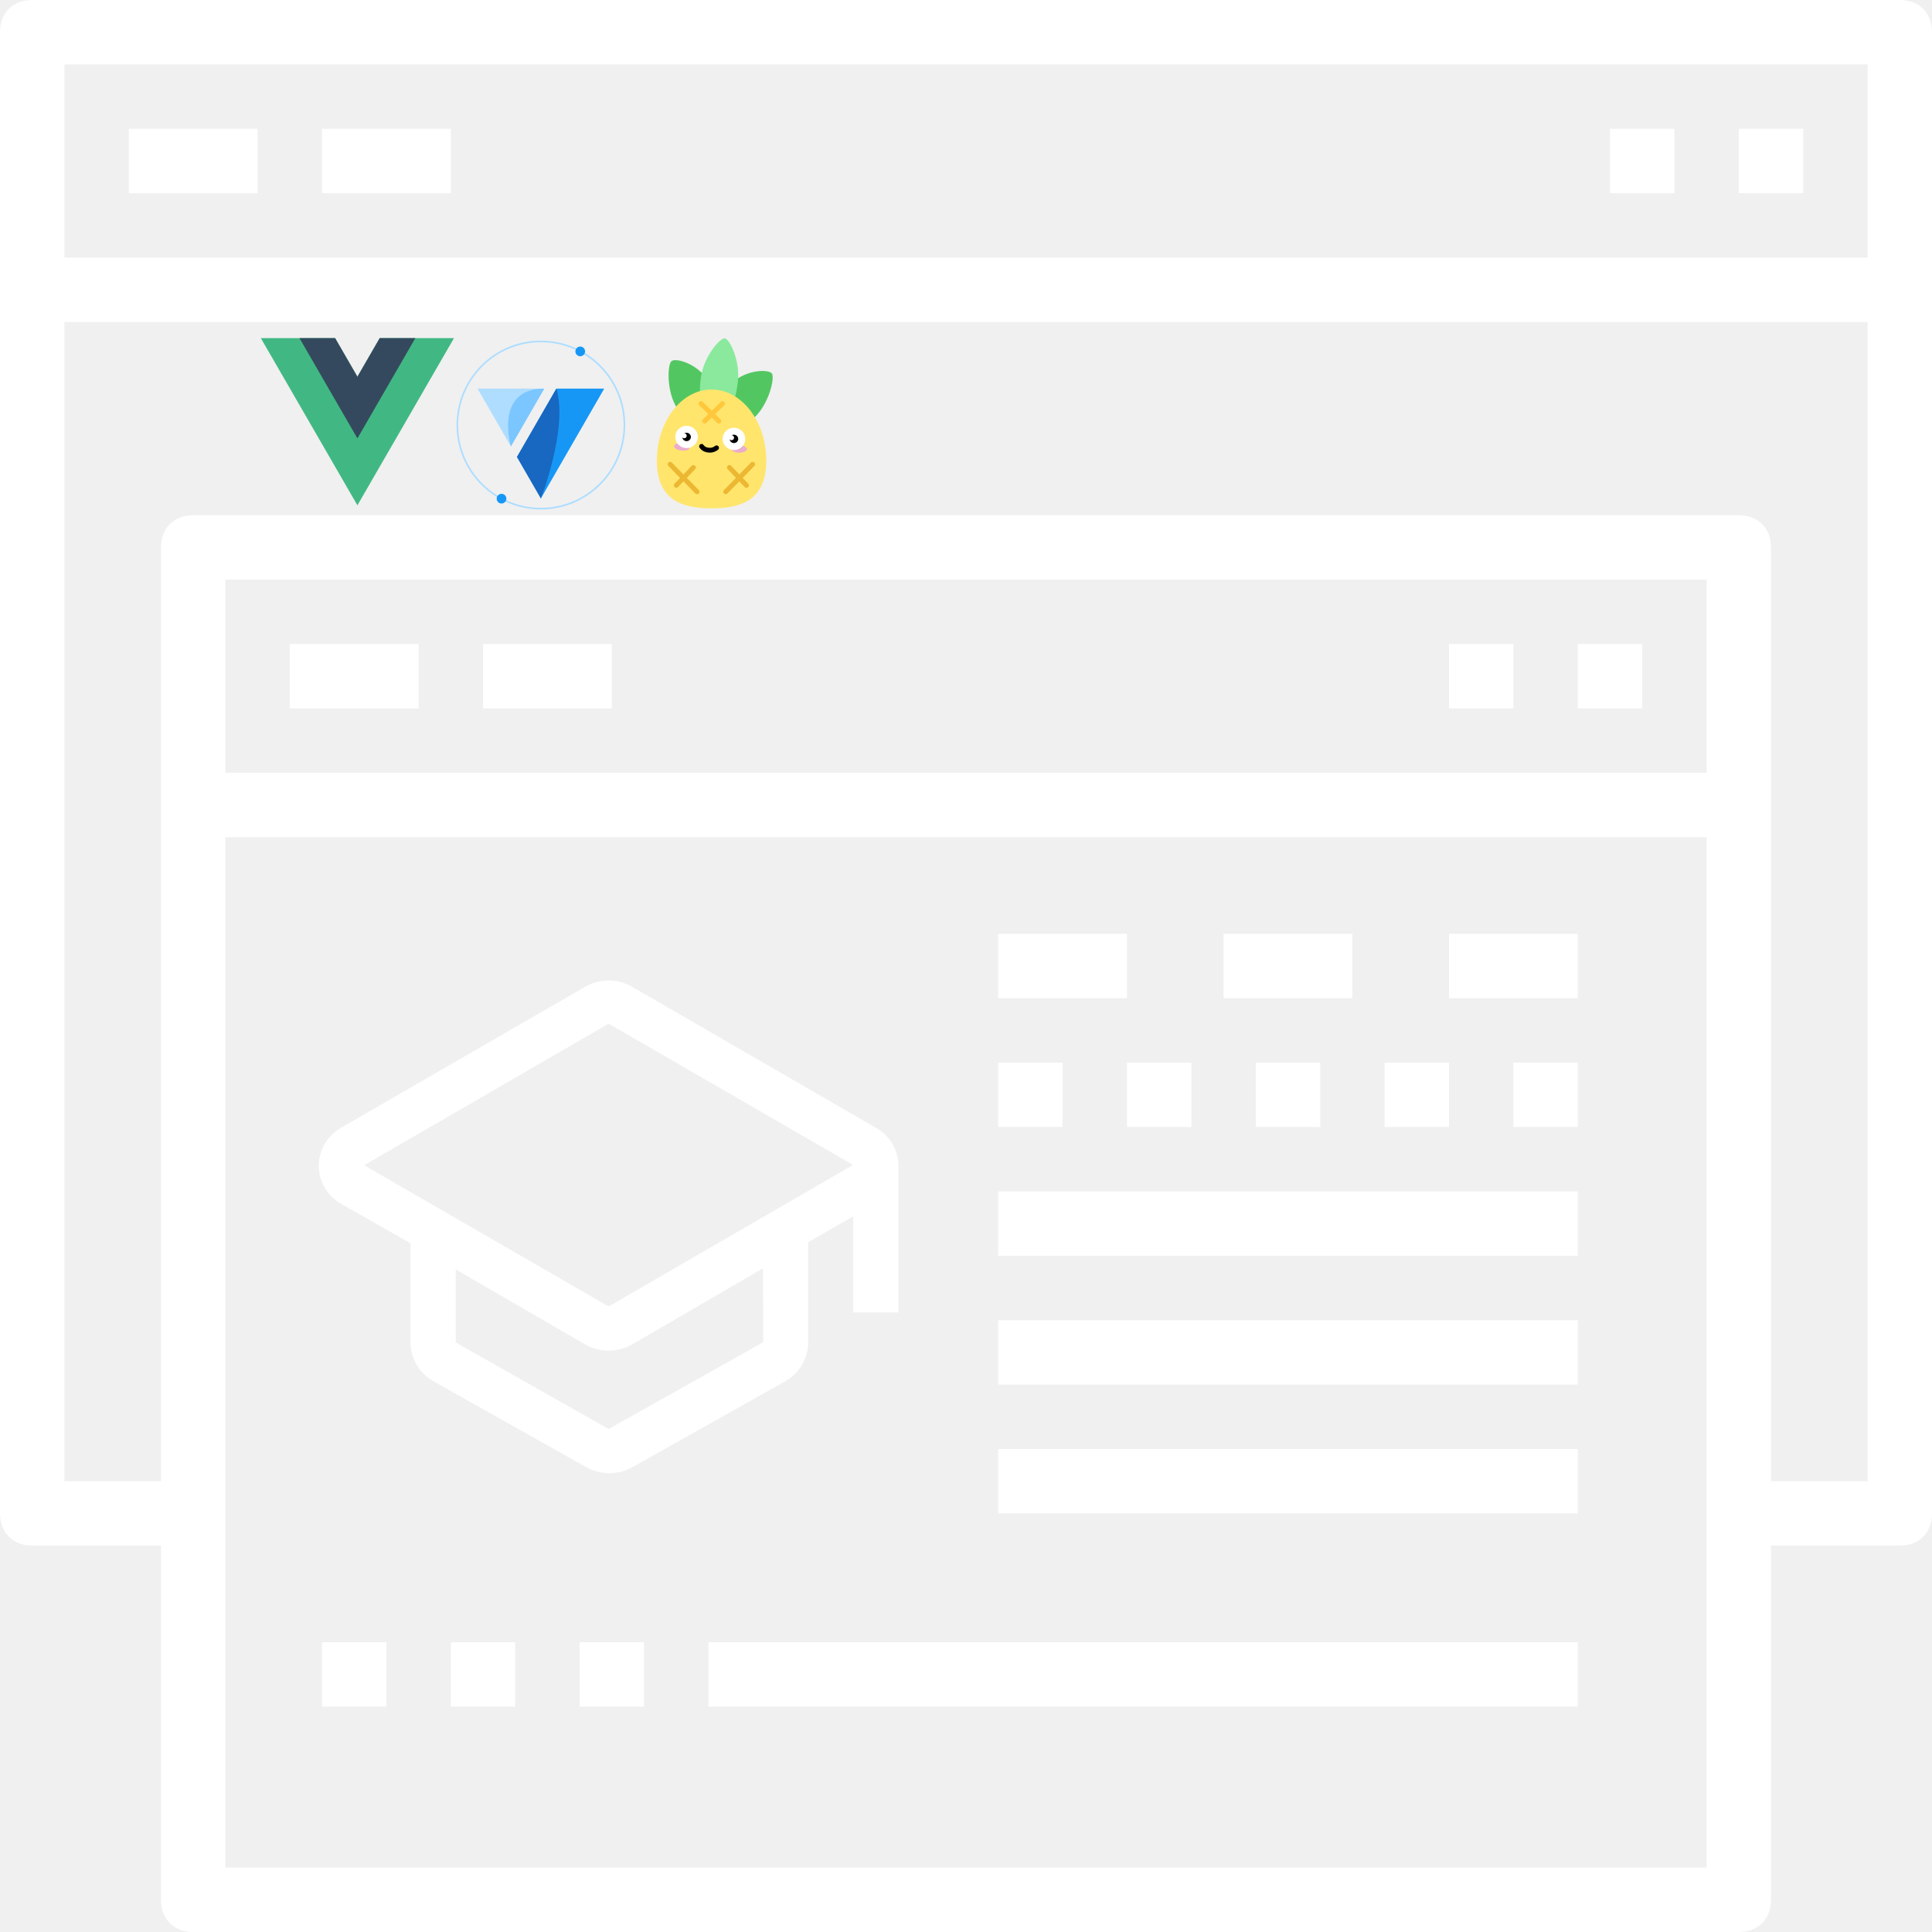
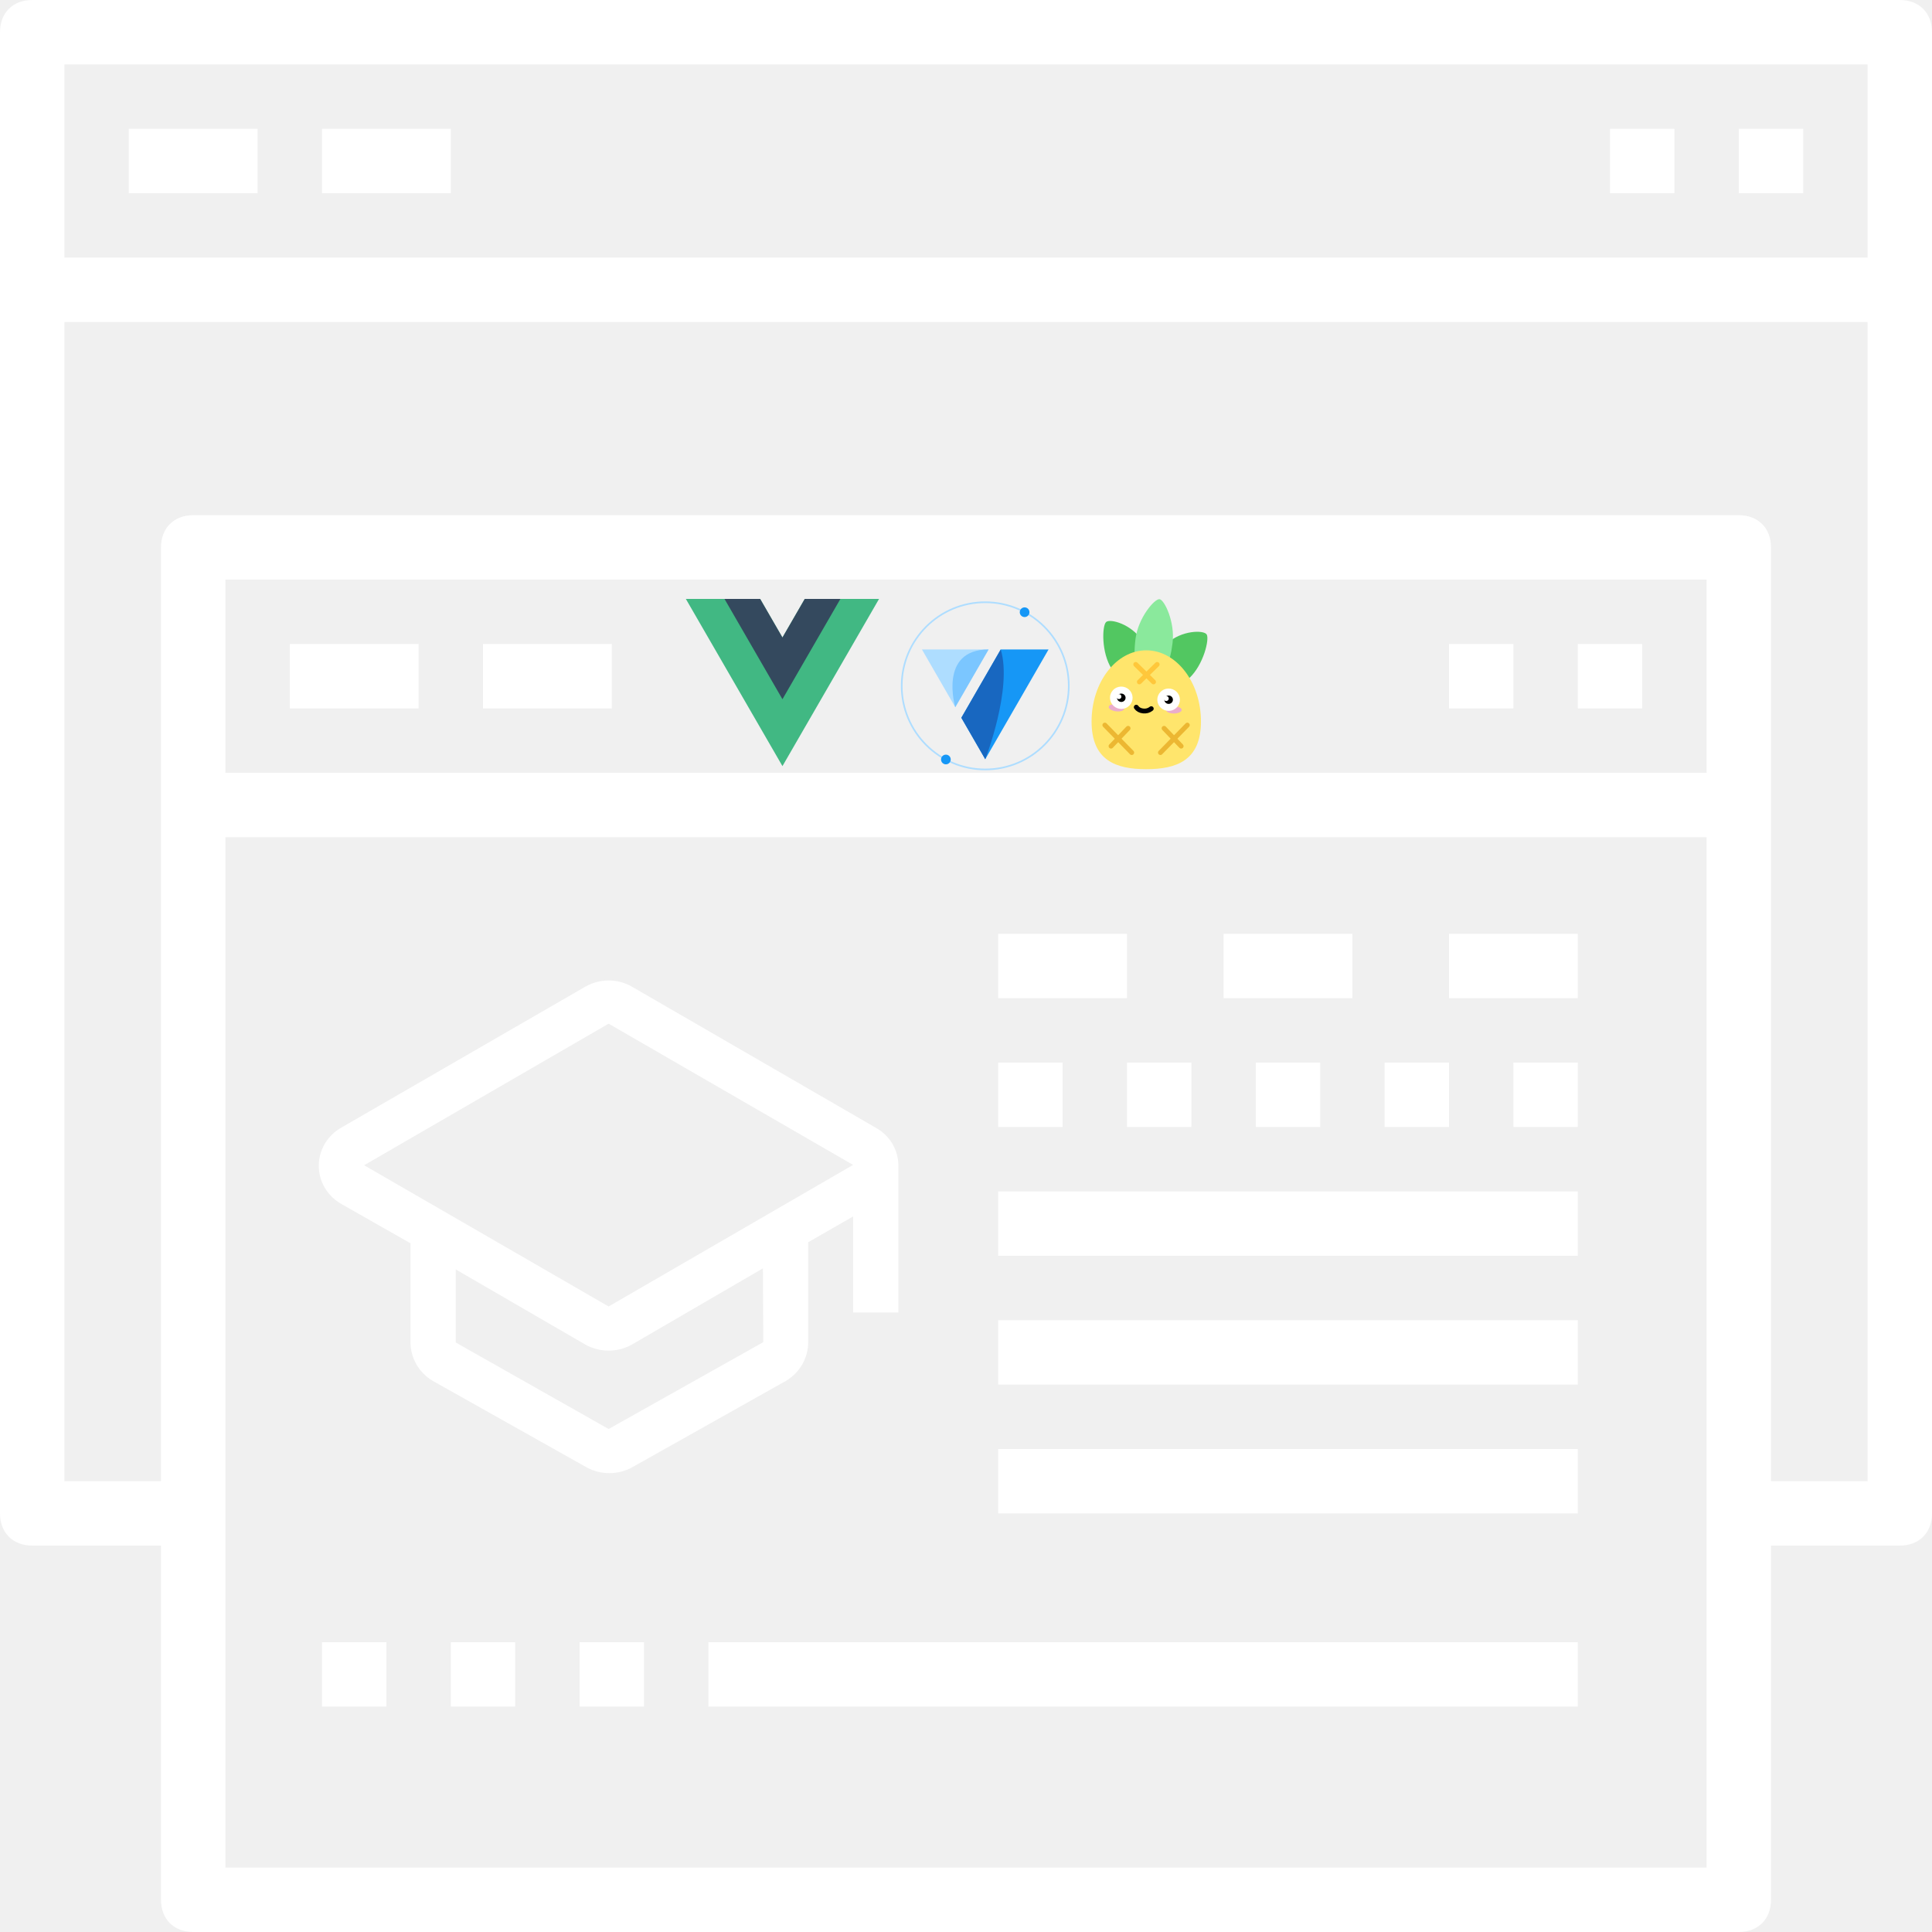
<svg xmlns="http://www.w3.org/2000/svg" width="200" height="200" viewBox="0 0 200 200" fill="none">
  <g clip-path="url(#clip0_546_71)">
    <path d="M196.667 0H3.333C1.333 0 0 1.333 0 3.333V156.667C0 158.667 1.333 160 3.333 160H16.667V196.667C16.667 198.667 18 200 20 200H180C182 200 183.333 198.667 183.333 196.667V160H196.667C198.667 160 200 158.667 200 156.667V3.333C200 1.333 198.667 0 196.667 0ZM193.333 6.667V26.667H6.667V6.667H193.333ZM176.667 80H23.333V60H176.667V80ZM23.333 193.333V86.667H176.667V193.333H23.333ZM183.333 153.333V56.667C183.333 54.667 182 53.333 180 53.333H20C18 53.333 16.667 54.667 16.667 56.667V153.333H6.667V33.333H193.333V153.333H183.333Z" fill="white" />
    <path d="M26.667 13.334H13.333V20H26.667V13.334Z" fill="white" />
    <path d="M46.667 13.334H33.333V20H46.667V13.334Z" fill="white" />
    <path d="M43.333 66.666H30V73.333H43.333V66.666Z" fill="white" />
    <path d="M63.333 66.666H50V73.333H63.333V66.666Z" fill="white" />
    <path d="M186.667 13.334H180V20H186.667V13.334Z" fill="white" />
    <path d="M173.333 13.334H166.667V20H173.333V13.334Z" fill="white" />
    <path d="M170 66.666H163.333V73.333H170V66.666Z" fill="white" />
    <path d="M156.667 66.666H150V73.333H156.667V66.666Z" fill="white" />
    <path d="M116.667 96.666H103.333V103.333H116.667V96.666Z" fill="white" />
    <path d="M110 110H103.333V116.667H110V110Z" fill="white" />
    <path d="M123.333 110H116.667V116.667H123.333V110Z" fill="white" />
    <path d="M136.667 110H130V116.667H136.667V110Z" fill="white" />
    <path d="M150 110H143.333V116.667H150V110Z" fill="white" />
    <path d="M163.333 110H156.667V116.667H163.333V110Z" fill="white" />
    <path d="M140 96.666H126.667V103.333H140V96.666Z" fill="white" />
    <path d="M163.333 96.666H150V103.333H163.333V96.666Z" fill="white" />
    <path d="M163.333 123.333H103.333V130H163.333V123.333Z" fill="white" />
    <path d="M163.333 136.667H103.333V143.333H163.333V136.667Z" fill="white" />
    <path d="M163.333 150H103.333V156.667H163.333V150Z" fill="white" />
    <path d="M40 170H33.333V176.667H40V170Z" fill="white" />
    <path d="M53.333 170H46.667V176.667H53.333V170Z" fill="white" />
    <path d="M66.667 170H60V176.667H66.667V170Z" fill="white" />
    <path d="M163.333 170H73.333V176.667H163.333V170Z" fill="white" />
    <path d="M93 120.664C93.001 119.87 92.787 119.09 92.379 118.403C91.97 117.716 91.382 117.147 90.675 116.753L65.404 102.133C64.675 101.718 63.847 101.5 63.004 101.5C62.161 101.5 61.333 101.718 60.604 102.133L35.295 116.753C34.596 117.157 34.016 117.732 33.614 118.421C33.212 119.11 33 119.889 33 120.682C33 121.475 33.212 122.254 33.614 122.943C34.016 123.632 34.596 124.207 35.295 124.611L42.494 128.705V138.976C42.499 139.778 42.715 140.566 43.122 141.264C43.529 141.962 44.113 142.546 44.819 142.96L60.754 151.915C61.466 152.299 62.266 152.5 63.079 152.5C63.892 152.5 64.692 152.299 65.404 151.915L81.339 142.96C82.045 142.546 82.629 141.962 83.036 141.264C83.443 140.566 83.659 139.778 83.664 138.976V128.595L88.313 125.927V135.869H93V120.664ZM79.014 138.939L63.004 147.931L47.181 138.976V131.41L60.604 139.195C61.335 139.602 62.162 139.816 63.004 139.816C63.846 139.816 64.673 139.602 65.404 139.195L78.977 131.3L79.014 138.939ZM63.004 135.247L37.695 120.627L63.004 105.97L88.313 120.591L63.004 135.247Z" fill="white" />
    <g clip-path="url(#clip1_546_71)">
-       <path d="M39.309 35L36.999 38.997L34.69 35H27L36.999 52.308L46.999 35H39.309Z" fill="#41B883" />
-       <path d="M39.309 35L36.999 38.997L34.69 35H31L36.999 45.384L42.999 35H39.309Z" fill="#34495E" />
+       <path d="M83.309 62L80.999 65.997L78.69 62H70.999L80.999 79.308L90.999 62H83.309Z" fill="#41B883" />
+       <path d="M83.309 62L80.999 65.997L78.69 62H74.999L80.999 72.384L86.999 62H83.309Z" fill="#34495E" />
    </g>
    <g clip-path="url(#clip2_546_71)">
-       <path fill-rule="evenodd" clip-rule="evenodd" d="M55.992 52.568C60.721 52.568 64.555 48.731 64.555 43.999C64.555 39.266 60.721 35.429 55.992 35.429C51.263 35.429 47.429 39.266 47.429 43.999C47.429 48.731 51.263 52.568 55.992 52.568ZM55.992 52.739C60.815 52.739 64.725 48.826 64.725 43.999C64.725 39.172 60.815 35.259 55.992 35.259C51.169 35.259 47.259 39.172 47.259 43.999C47.259 48.826 51.169 52.739 55.992 52.739Z" fill="#AEDDFF" />
-       <path d="M60.067 36.878C60.344 36.878 60.568 36.653 60.568 36.376C60.568 36.099 60.344 35.874 60.067 35.874C59.79 35.874 59.565 36.099 59.565 36.376C59.565 36.653 59.79 36.878 60.067 36.878Z" fill="#1697F6" />
-       <path d="M51.917 52.124C52.194 52.124 52.419 51.899 52.419 51.622C52.419 51.345 52.194 51.12 51.917 51.12C51.64 51.12 51.416 51.345 51.416 51.622C51.416 51.899 51.64 52.124 51.917 52.124Z" fill="#1697F6" />
-       <path d="M56.132 42.771L53.518 47.303L55.993 51.595L59.271 45.913L62.547 40.231H57.596L56.132 42.771Z" fill="#1697F6" />
-       <path d="M52.717 45.913L52.888 46.212L55.333 41.972L56.338 40.231H55.993H49.439L52.717 45.913Z" fill="#AEDDFF" />
-       <path d="M57.596 40.231C58.835 44.312 55.993 51.595 55.993 51.595L53.518 47.303L57.596 40.231Z" fill="#1867C0" />
-       <path d="M56.338 40.231C51.118 40.231 52.889 46.212 52.889 46.212L56.338 40.231Z" fill="#7BC6FF" />
+       <path fill-rule="evenodd" clip-rule="evenodd" d="M101.992 79.568C106.721 79.568 110.555 75.731 110.555 70.999C110.555 66.266 106.721 62.429 101.992 62.429C97.263 62.429 93.429 66.266 93.429 70.999C93.429 75.731 97.263 79.568 101.992 79.568ZM101.992 79.739C106.815 79.739 110.725 75.826 110.725 70.999C110.725 66.172 106.815 62.259 101.992 62.259C97.169 62.259 93.259 66.172 93.259 70.999C93.259 75.826 97.169 79.739 101.992 79.739Z" fill="#AEDDFF" />
+       <path d="M106.067 63.878C106.344 63.878 106.568 63.653 106.568 63.376C106.568 63.099 106.344 62.874 106.067 62.874C105.79 62.874 105.565 63.099 105.565 63.376C105.565 63.653 105.79 63.878 106.067 63.878Z" fill="#1697F6" />
+       <path d="M97.917 79.124C98.194 79.124 98.419 78.899 98.419 78.622C98.419 78.345 98.194 78.12 97.917 78.12C97.64 78.12 97.416 78.345 97.416 78.622C97.416 78.899 97.64 79.124 97.917 79.124Z" fill="#1697F6" />
+       <path d="M102.132 69.771L99.518 74.303L101.993 78.595L105.271 72.913L108.547 67.231H103.596L102.132 69.771Z" fill="#1697F6" />
+       <path d="M98.717 72.913L98.888 73.212L101.333 68.972L102.338 67.231H101.993H95.439L98.717 72.913Z" fill="#AEDDFF" />
+       <path d="M103.596 67.231C104.835 71.312 101.993 78.595 101.993 78.595L99.518 74.303L103.596 67.231Z" fill="#1867C0" />
+       <path d="M102.338 67.231C97.118 67.231 98.888 73.212 98.888 73.212L102.338 67.231Z" fill="#7BC6FF" />
    </g>
-     <path fill-rule="evenodd" clip-rule="evenodd" d="M73.473 43.556C74.69 42.417 74.322 41.012 73.226 39.311C72.129 37.61 69.915 37.009 69.501 37.396C69.087 37.783 68.989 40.547 70.086 42.248C71.183 43.949 72.255 44.695 73.473 43.556Z" fill="url(#paint0_linear_546_71)" />
-     <path fill-rule="evenodd" clip-rule="evenodd" d="M74.522 43.72C75.417 45.108 76.619 44.597 78.108 43.205C79.596 41.812 80.218 39.148 79.914 38.676C79.609 38.204 77.289 38.233 75.8 39.626C74.311 41.018 73.627 42.332 74.522 43.72Z" fill="url(#paint1_linear_546_71)" />
-     <path fill-rule="evenodd" clip-rule="evenodd" d="M74.029 42.955C75.515 43.132 76.103 41.776 76.38 39.587C76.657 37.397 75.539 35.086 75.033 35.026C74.528 34.965 72.825 36.941 72.548 39.13C72.271 41.32 72.543 42.778 74.029 42.955Z" fill="url(#paint2_linear_546_71)" />
-     <path fill-rule="evenodd" clip-rule="evenodd" d="M73.66 52.625C76.787 52.625 79.323 51.733 79.323 47.687C79.323 43.641 76.787 40.321 73.66 40.321C70.534 40.321 68 43.641 68 47.687C68 51.733 70.534 52.625 73.66 52.625Z" fill="url(#paint3_linear_546_71)" />
-     <path d="M76.52 46.861C76.967 46.861 77.329 46.695 77.329 46.491C77.329 46.287 76.967 46.122 76.52 46.122C76.074 46.122 75.712 46.287 75.712 46.491C75.712 46.695 76.074 46.861 76.52 46.861Z" fill="#EAADCC" />
-     <path d="M70.531 46.636C70.975 46.69 71.354 46.569 71.38 46.367C71.405 46.164 71.066 45.956 70.623 45.903C70.18 45.849 69.799 45.97 69.774 46.173C69.749 46.375 70.088 46.583 70.531 46.636Z" fill="#EAADCC" />
-     <path d="M74.178 46.361C73.935 46.555 73.654 46.635 73.335 46.599C73.016 46.562 72.78 46.432 72.626 46.207" stroke="black" stroke-width="0.5" stroke-linecap="round" stroke-linejoin="round" />
-     <path fill-rule="evenodd" clip-rule="evenodd" d="M71.046 44.437C71.269 44.429 71.474 44.511 71.626 44.65C71.777 44.789 71.874 44.985 71.882 45.204C71.89 45.423 71.807 45.625 71.666 45.774C71.525 45.922 71.326 46.018 71.103 46.026C70.88 46.033 70.675 45.951 70.524 45.812C70.372 45.673 70.275 45.478 70.267 45.259C70.259 45.039 70.342 44.837 70.483 44.689C70.624 44.54 70.823 44.444 71.046 44.437Z" fill="black" />
-     <path fill-rule="evenodd" clip-rule="evenodd" d="M71.089 45.102C71.084 44.959 70.962 44.847 70.816 44.852C70.671 44.857 70.558 44.977 70.563 45.12C70.568 45.263 70.69 45.374 70.835 45.369C70.98 45.364 71.094 45.245 71.089 45.102Z" fill="white" />
-     <path fill-rule="evenodd" clip-rule="evenodd" d="M75.946 44.639C76.169 44.631 76.375 44.713 76.526 44.852C76.677 44.991 76.775 45.186 76.783 45.406C76.791 45.625 76.708 45.827 76.567 45.975C76.426 46.124 76.227 46.22 76.004 46.227C75.781 46.235 75.576 46.153 75.424 46.014C75.273 45.875 75.175 45.68 75.167 45.46C75.159 45.241 75.243 45.039 75.384 44.891C75.525 44.742 75.723 44.646 75.946 44.639Z" fill="black" />
-     <path d="M71.769 45.209C71.783 45.586 71.483 45.903 71.1 45.916C70.716 45.928 70.394 45.633 70.38 45.255C70.366 44.877 70.666 44.561 71.049 44.548C71.433 44.535 71.755 44.831 71.769 45.209ZM71.995 45.201C71.976 44.701 71.549 44.309 71.041 44.326C70.533 44.343 70.136 44.762 70.155 45.262C70.173 45.763 70.6 46.154 71.108 46.137C71.616 46.121 72.013 45.701 71.995 45.201Z" fill="white" stroke="white" stroke-width="0.5" />
-     <path d="M76.67 45.41C76.684 45.788 76.384 46.105 76 46.117C75.617 46.13 75.294 45.834 75.28 45.456C75.266 45.079 75.566 44.762 75.95 44.749C76.334 44.737 76.656 45.032 76.67 45.41ZM76.895 45.403C76.877 44.903 76.45 44.511 75.942 44.528C75.434 44.544 75.037 44.964 75.055 45.464C75.073 45.964 75.5 46.356 76.008 46.339C76.516 46.322 76.913 45.903 76.895 45.403Z" fill="white" stroke="white" stroke-width="0.5" />
-     <path fill-rule="evenodd" clip-rule="evenodd" d="M75.989 45.304C75.984 45.161 75.862 45.049 75.717 45.054C75.572 45.059 75.458 45.178 75.463 45.321C75.469 45.464 75.591 45.576 75.736 45.571C75.881 45.566 75.994 45.447 75.989 45.304Z" fill="white" />
-     <path d="M69.373 48.062L72.157 50.907" stroke="#ECB732" stroke-width="0.5" stroke-linecap="round" />
-     <path d="M71.781 48.394L70.013 50.242" stroke="#ECB732" stroke-width="0.5" stroke-linecap="round" />
-     <path d="M77.912 48.062L75.128 50.907" stroke="#ECB732" stroke-width="0.5" stroke-linecap="round" />
-     <path d="M75.505 48.394L77.273 50.242" stroke="#ECB732" stroke-width="0.5" stroke-linecap="round" />
-     <path d="M74.79 41.78L72.947 43.591" stroke="#FFC73B" stroke-width="0.5" stroke-linecap="round" />
-     <path d="M74.414 43.591L72.571 41.78" stroke="#FFC73B" stroke-width="0.5" stroke-linecap="round" />
+     <path fill-rule="evenodd" clip-rule="evenodd" d="M118.473 70.556C119.69 69.417 119.322 68.012 118.226 66.311C117.129 64.61 114.915 64.009 114.501 64.396C114.087 64.783 113.989 67.547 115.086 69.248C116.183 70.949 117.255 71.695 118.473 70.556Z" fill="url(#paint0_linear_546_71)" />
+     <path fill-rule="evenodd" clip-rule="evenodd" d="M119.522 70.72C120.417 72.108 121.619 71.597 123.108 70.204C124.596 68.812 125.218 66.148 124.914 65.676C124.61 65.204 122.289 65.233 120.8 66.626C119.311 68.018 118.628 69.332 119.522 70.72Z" fill="url(#paint1_linear_546_71)" />
+     <path fill-rule="evenodd" clip-rule="evenodd" d="M119.029 69.955C120.515 70.132 121.103 68.776 121.38 66.587C121.657 64.397 120.539 62.086 120.033 62.026C119.528 61.965 117.825 63.941 117.548 66.13C117.271 68.32 117.543 69.778 119.029 69.955Z" fill="url(#paint2_linear_546_71)" />
+     <path fill-rule="evenodd" clip-rule="evenodd" d="M118.66 79.625C121.787 79.625 124.323 78.733 124.323 74.687C124.323 70.641 121.787 67.321 118.66 67.321C115.534 67.321 113 70.641 113 74.687C113 78.733 115.534 79.625 118.66 79.625Z" fill="url(#paint3_linear_546_71)" />
+     <path d="M121.52 73.861C121.967 73.861 122.329 73.695 122.329 73.491C122.329 73.287 121.967 73.122 121.52 73.122C121.074 73.122 120.712 73.287 120.712 73.491C120.712 73.695 121.074 73.861 121.52 73.861Z" fill="#EAADCC" />
+     <path d="M115.531 73.636C115.974 73.69 116.354 73.569 116.38 73.367C116.405 73.164 116.066 72.956 115.623 72.903C115.179 72.85 114.8 72.97 114.774 73.173C114.749 73.375 115.088 73.583 115.531 73.636Z" fill="#EAADCC" />
+     <path d="M119.179 73.361C118.935 73.555 118.654 73.635 118.335 73.599C118.016 73.562 117.78 73.432 117.626 73.207" stroke="black" stroke-width="0.5" stroke-linecap="round" stroke-linejoin="round" />
+     <path fill-rule="evenodd" clip-rule="evenodd" d="M116.046 71.437C116.269 71.429 116.474 71.511 116.626 71.65C116.777 71.789 116.875 71.985 116.882 72.204C116.89 72.423 116.807 72.625 116.666 72.774C116.525 72.922 116.326 73.018 116.103 73.026C115.88 73.033 115.675 72.951 115.524 72.812C115.372 72.674 115.275 72.478 115.267 72.259C115.259 72.039 115.342 71.838 115.483 71.689C115.624 71.54 115.823 71.444 116.046 71.437Z" fill="black" />
+     <path fill-rule="evenodd" clip-rule="evenodd" d="M116.089 72.102C116.084 71.959 115.962 71.847 115.816 71.852C115.671 71.857 115.558 71.977 115.563 72.12C115.568 72.263 115.69 72.374 115.835 72.369C115.98 72.365 116.094 72.245 116.089 72.102Z" fill="white" />
+     <path fill-rule="evenodd" clip-rule="evenodd" d="M120.946 71.639C121.169 71.631 121.375 71.713 121.526 71.852C121.677 71.991 121.775 72.186 121.783 72.406C121.791 72.625 121.708 72.827 121.567 72.975C121.426 73.124 121.227 73.22 121.004 73.227C120.781 73.235 120.576 73.153 120.424 73.014C120.273 72.875 120.175 72.68 120.167 72.46C120.159 72.241 120.243 72.039 120.384 71.891C120.525 71.742 120.723 71.646 120.946 71.639Z" fill="black" />
+     <path d="M116.769 72.209C116.783 72.586 116.483 72.903 116.1 72.916C115.716 72.928 115.394 72.633 115.38 72.255C115.366 71.877 115.666 71.561 116.05 71.548C116.433 71.535 116.755 71.831 116.769 72.209ZM116.995 72.201C116.976 71.701 116.55 71.309 116.041 71.326C115.533 71.343 115.136 71.762 115.155 72.262C115.173 72.763 115.6 73.154 116.108 73.137C116.616 73.121 117.013 72.701 116.995 72.201Z" fill="white" stroke="white" stroke-width="0.5" />
+     <path d="M121.67 72.41C121.684 72.788 121.384 73.105 121 73.117C120.616 73.13 120.294 72.834 120.28 72.457C120.267 72.079 120.566 71.762 120.95 71.749C121.334 71.737 121.656 72.032 121.67 72.41ZM121.895 72.403C121.877 71.903 121.45 71.511 120.942 71.528C120.434 71.544 120.037 71.964 120.055 72.464C120.073 72.964 120.5 73.356 121.008 73.339C121.516 73.322 121.913 72.903 121.895 72.403Z" fill="white" stroke="white" stroke-width="0.5" />
+     <path fill-rule="evenodd" clip-rule="evenodd" d="M120.989 72.304C120.984 72.161 120.862 72.049 120.717 72.054C120.571 72.058 120.458 72.178 120.463 72.321C120.469 72.464 120.59 72.576 120.736 72.571C120.881 72.566 120.994 72.447 120.989 72.304Z" fill="white" />
+     <path d="M114.373 75.061L117.157 77.907" stroke="#ECB732" stroke-width="0.5" stroke-linecap="round" />
+     <path d="M116.78 75.394L115.012 77.242" stroke="#ECB732" stroke-width="0.5" stroke-linecap="round" />
+     <path d="M122.912 75.061L120.128 77.907" stroke="#ECB732" stroke-width="0.5" stroke-linecap="round" />
+     <path d="M120.505 75.394L122.273 77.242" stroke="#ECB732" stroke-width="0.5" stroke-linecap="round" />
+     <path d="M119.79 68.78L117.947 70.591" stroke="#FFC73B" stroke-width="0.5" stroke-linecap="round" />
+     <path d="M119.414 70.591L117.571 68.78" stroke="#FFC73B" stroke-width="0.5" stroke-linecap="round" />
  </g>
  <defs>
-     <linearGradient id="paint0_linear_546_71" x1="677.233" y1="-429.185" x2="1165.69" y2="955.966" gradientUnits="userSpaceOnUse">
+     <linearGradient id="paint0_linear_546_71" x1="722.233" y1="-402.185" x2="1210.69" y2="982.966" gradientUnits="userSpaceOnUse">
      <stop stop-color="#52CE63" />
      <stop offset="1" stop-color="#51A256" />
    </linearGradient>
-     <linearGradient id="paint1_linear_546_71" x1="552.97" y1="633.748" x2="-850.192" y2="1141.63" gradientUnits="userSpaceOnUse">
+     <linearGradient id="paint1_linear_546_71" x1="597.97" y1="660.748" x2="-805.192" y2="1168.63" gradientUnits="userSpaceOnUse">
      <stop stop-color="#52CE63" />
      <stop offset="1" stop-color="#51A256" />
    </linearGradient>
-     <linearGradient id="paint2_linear_546_71" x1="684.289" y1="107.572" x2="419.19" y2="2333.91" gradientUnits="userSpaceOnUse">
+     <linearGradient id="paint2_linear_546_71" x1="729.289" y1="134.572" x2="464.19" y2="2360.91" gradientUnits="userSpaceOnUse">
      <stop stop-color="#8AE99C" />
      <stop offset="1" stop-color="#52CE63" />
    </linearGradient>
-     <linearGradient id="paint3_linear_546_71" x1="1923.76" y1="1065.81" x2="1634.18" y2="5906.8" gradientUnits="userSpaceOnUse">
+     <linearGradient id="paint3_linear_546_71" x1="1968.76" y1="1092.81" x2="1679.18" y2="5933.8" gradientUnits="userSpaceOnUse">
      <stop stop-color="#FFE56C" />
      <stop offset="1" stop-color="#FFC63A" />
    </linearGradient>
    <clipPath id="clip0_546_71">
      <rect width="200" height="200" fill="white" />
    </clipPath>
    <clipPath id="clip1_546_71">
-       <rect width="20" height="17.308" fill="white" transform="translate(27 35)" />
+       <rect width="20" height="17.308" fill="white" transform="translate(71 62)" />
    </clipPath>
    <clipPath id="clip2_546_71">
-       <rect width="18" height="18" fill="white" transform="translate(47 35)" />
+       <rect width="18" height="18" fill="white" transform="translate(93 62)" />
    </clipPath>
  </defs>
</svg>
